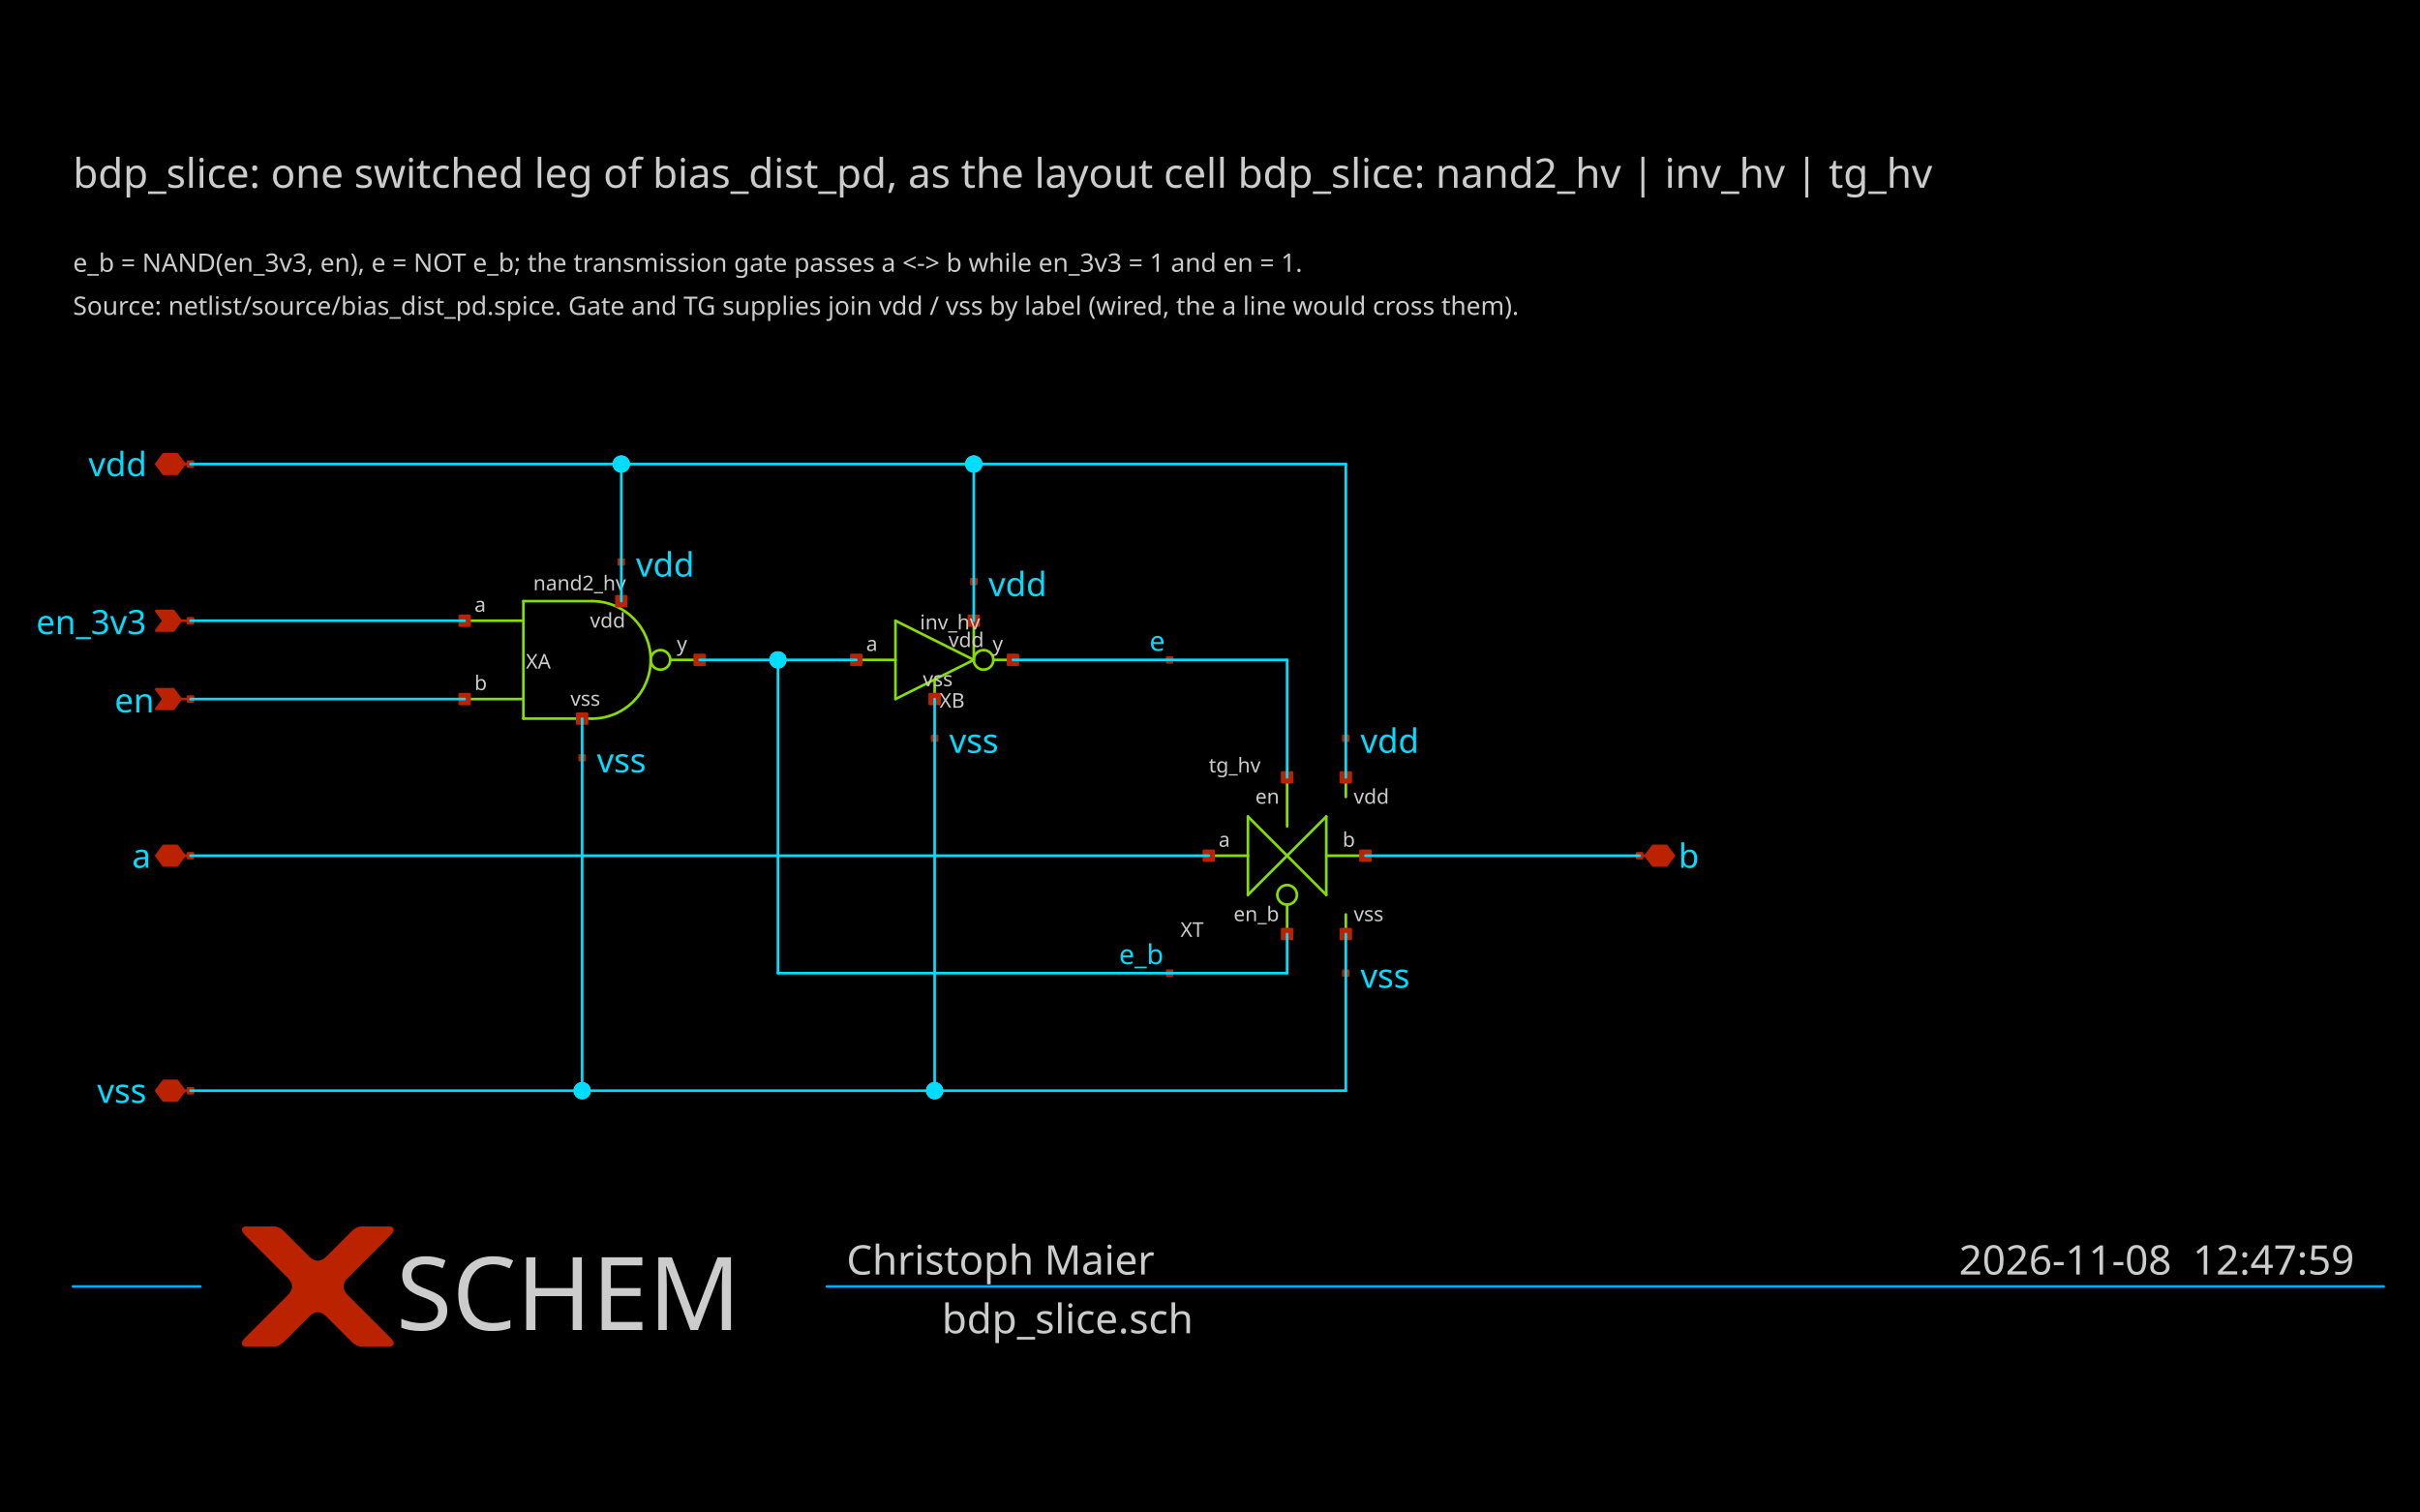
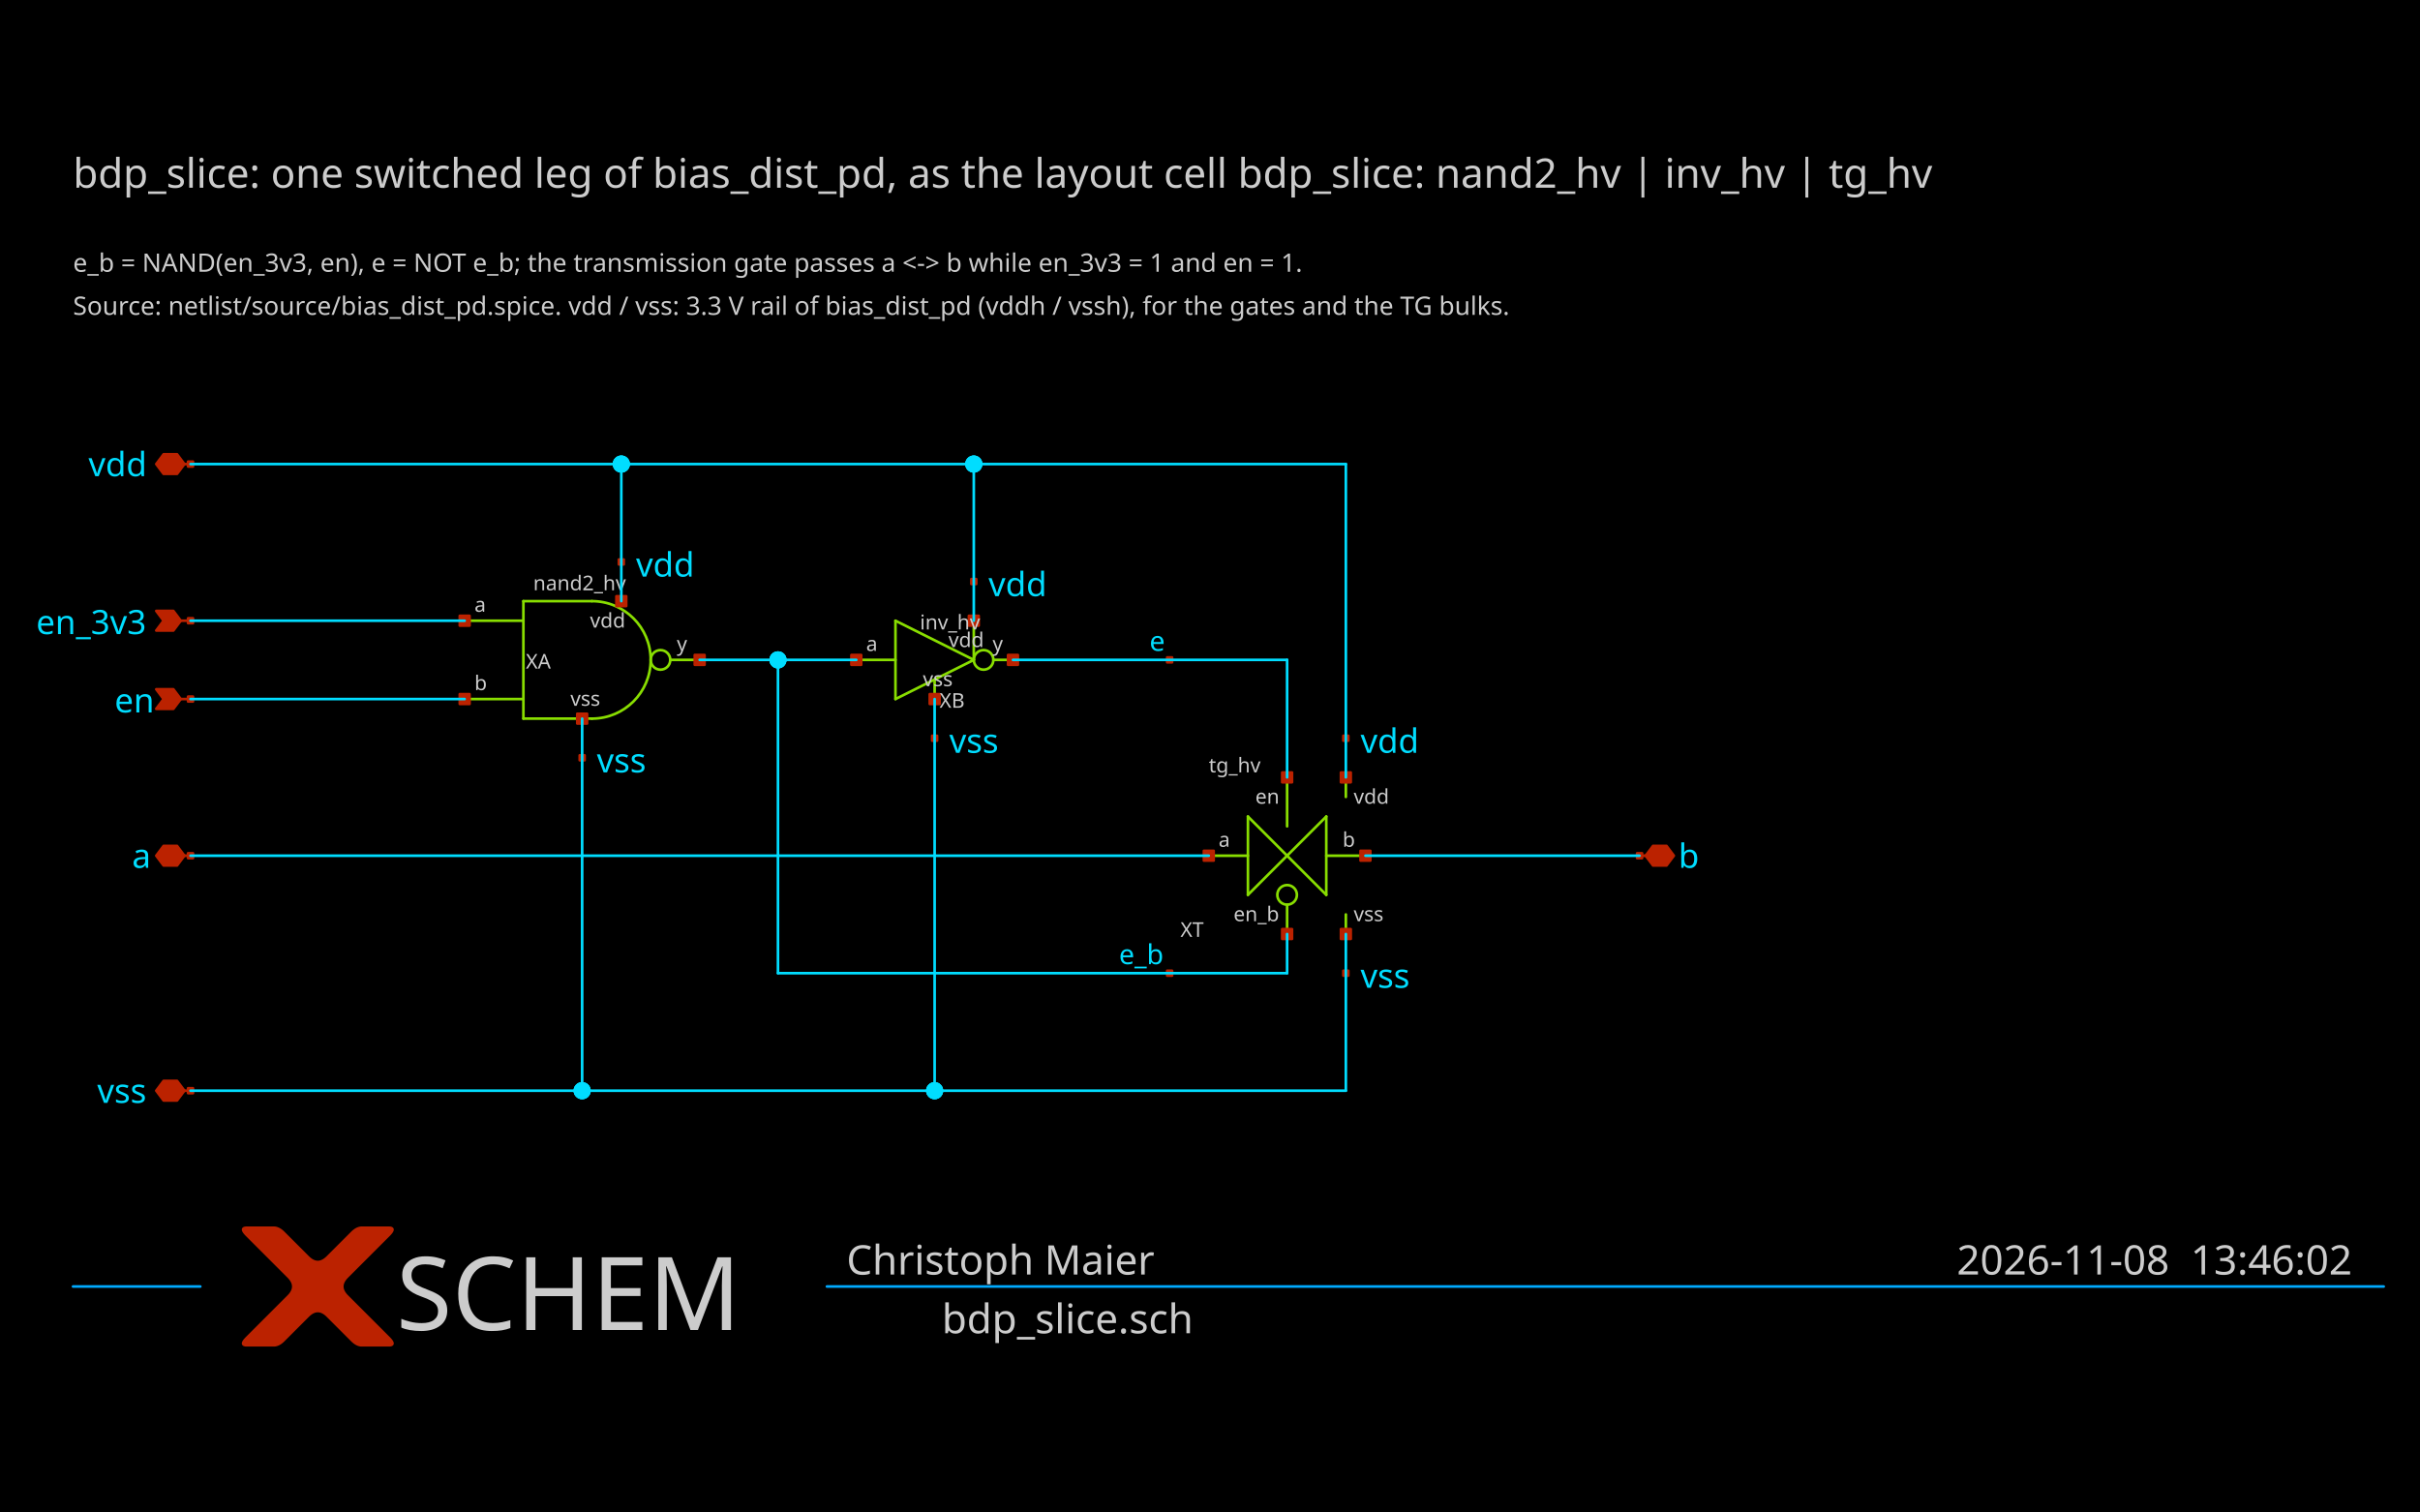
<svg xmlns="http://www.w3.org/2000/svg" width="1111" height="694" version="1.1">
  <style type="text/css">
.l0{
  fill: #000000;
  stroke: #000000;
  stroke-linecap:round;
  stroke-linejoin:round;
  stroke-width: 1.214;
}
.l1{
  fill: #00ddff;
  stroke: #00ddff;
  stroke-linecap:round;
  stroke-linejoin:round;
  stroke-width: 1.214;
}
.l2{
  fill: #4f4f4f; fill-opacity: 0.2;
  stroke: #4f4f4f;
  stroke-linecap:round;
  stroke-linejoin:round;
  stroke-width: 1.214;
}
.l3{
  fill: #cccccc; fill-opacity: 0.5;
  stroke: #cccccc;
  stroke-linecap:round;
  stroke-linejoin:round;
  stroke-width: 1.214;
}
.l4{
  fill: #88dd00;
  stroke: #88dd00;
  stroke-linecap:round;
  stroke-linejoin:round;
  stroke-width: 1.214;
}
.l5{
  fill: #bb2200;
  stroke: #bb2200;
  stroke-linecap:round;
  stroke-linejoin:round;
  stroke-width: 1.214;
}
.l6{
  fill: #00aaff; fill-opacity: 0.5;
  stroke: #00aaff;
  stroke-linecap:round;
  stroke-linejoin:round;
  stroke-width: 1.214;
}
.l7{
  fill: #ff0000; fill-opacity: 0.5;
  stroke: #ff0000;
  stroke-linecap:round;
  stroke-linejoin:round;
  stroke-width: 1.214;
}
.l8{
  fill: #ffff00; fill-opacity: 0.5;
  stroke: #ffff00;
  stroke-linecap:round;
  stroke-linejoin:round;
  stroke-width: 1.214;
}
.l9{
  fill: #ffffff; fill-opacity: 0.5;
  stroke: #ffffff;
  stroke-linecap:round;
  stroke-linejoin:round;
  stroke-width: 1.214;
}
.l10{
  fill: #ff00ff;
  stroke: #ff00ff;
  stroke-linecap:round;
  stroke-linejoin:round;
  stroke-width: 1.214;
}
.l11{
  fill: #00ff00; fill-opacity: 0.5;
  stroke: #00ff00;
  stroke-linecap:round;
  stroke-linejoin:round;
  stroke-width: 1.214;
}
.l12{
  fill: #0044ff; fill-opacity: 0.5;
  stroke: #0044ff;
  stroke-linecap:round;
  stroke-linejoin:round;
  stroke-width: 1.214;
}
.l13{
  fill: #aaaa00; fill-opacity: 0.5;
  stroke: #aaaa00;
  stroke-linecap:round;
  stroke-linejoin:round;
  stroke-width: 1.214;
}
.l14{
  fill: #aaccaa; fill-opacity: 0.2;
  stroke: #aaccaa;
  stroke-linecap:round;
  stroke-linejoin:round;
  stroke-width: 1.214;
}
.l15{
  fill: #ff7777; fill-opacity: 0.5;
  stroke: #ff7777;
  stroke-linecap:round;
  stroke-linejoin:round;
  stroke-width: 1.214;
}
.l16{
  fill: #bfff81; fill-opacity: 0.5;
  stroke: #bfff81;
  stroke-linecap:round;
  stroke-linejoin:round;
  stroke-width: 1.214;
}
.l17{
  fill: #00ffcc; fill-opacity: 0.2;
  stroke: #00ffcc;
  stroke-linecap:round;
  stroke-linejoin:round;
  stroke-width: 1.214;
}
.l18{
  fill: #ce0097; fill-opacity: 0.5;
  stroke: #ce0097;
  stroke-linecap:round;
  stroke-linejoin:round;
  stroke-width: 1.214;
}
.l19{
  fill: #d2d46b; fill-opacity: 0.2;
  stroke: #d2d46b;
  stroke-linecap:round;
  stroke-linejoin:round;
  stroke-width: 1.214;
}
.l20{
  fill: #ef6158; fill-opacity: 0.2;
  stroke: #ef6158;
  stroke-linecap:round;
  stroke-linejoin:round;
  stroke-width: 1.214;
}
.l21{
  fill: #fdb200; fill-opacity: 0.2;
  stroke: #fdb200;
  stroke-linecap:round;
  stroke-linejoin:round;
  stroke-width: 1.214;
}
text {font-family: Sans-Serif;}
</style>
  <rect class="l0" x="0" y="0" width="1111" height="694" />
  <path class="l4" d="M213.32 284.969L240.29 284.969" />
  <path class="l4" d="M213.32 320.929L240.29 320.929" />
  <path class="l4" d="M240.29 275.979L240.29 329.919" />
  <path class="l4" d="M240.29 329.919L271.755 329.919" />
  <path class="l4" d="M240.29 275.979L271.755 275.979" />
  <path class="l4" d="M307.715 302.949L321.199 302.949" />
  <path class="l4" style="fill:none;" d="M271.755 329.919 A26.97 26.97 0 0 0 271.755 275.979" />
  <circle class="l4" cx="303.22" cy="302.949" r="4.495" style="fill:none;" />
  <path class="l4" d="M411.099 284.969L411.099 320.929" />
  <path class="l4" d="M411.099 284.969L447.059 302.949" />
  <path class="l4" d="M411.099 320.929L447.059 302.949" />
  <path class="l4" d="M456.049 302.949L465.039 302.949" />
  <path class="l4" d="M393.119 302.949L411.099 302.949" />
  <path class="l4" d="M429.079 311.939L429.079 320.929" />
  <path class="l4" d="M447.059 284.969L447.059 302.949" />
  <circle class="l4" cx="451.554" cy="302.949" r="4.495" style="fill:none;" />
  <path class="l4" d="M572.918 374.869L572.918 410.829" />
  <path class="l4" d="M572.918 374.869L608.878 410.829" />
  <path class="l4" d="M572.918 410.829L608.878 374.869" />
  <path class="l4" d="M608.878 374.869L608.878 410.829" />
  <path class="l4" d="M554.938 392.849L572.918 392.849" />
  <path class="l4" d="M608.878 392.849L626.858 392.849" />
  <path class="l4" d="M590.898 356.889L590.898 379.364" />
  <path class="l4" d="M590.898 415.324L590.898 428.809" />
  <path class="l4" d="M617.868 356.889L617.868 365.879" />
  <path class="l4" d="M617.868 419.819L617.868 428.809" />
  <circle class="l4" cx="590.898" cy="410.829" r="4.495" style="fill:none;" />
  <path class="l5" d="M284.116 256.876L286.363 256.876L286.363 259.123L284.116 259.123L284.116 256.876z" />
  <path class="l5" d="M266.136 346.775L268.384 346.775L268.384 349.023L266.136 349.023L266.136 346.775z" />
  <path class="l5" d="M445.935 265.866L448.182 265.866L448.182 268.113L445.935 268.113L445.935 265.866z" />
  <path class="l5" d="M427.955 337.785L430.203 337.785L430.203 340.033L427.955 340.033L427.955 337.785z" />
  <path class="l5" d="M616.744 337.785L618.992 337.785L618.992 340.033L616.744 340.033L616.744 337.785z" />
  <path class="l5" d="M616.744 445.665L618.992 445.665L618.992 447.912L616.744 447.912L616.744 445.665z" />
  <path class="l5" d="M535.834 301.826L538.082 301.826L538.082 304.073L535.834 304.073L535.834 301.826z" />
  <path class="l5" d="M535.834 445.665L538.082 445.665L538.082 447.912L535.834 447.912L535.834 445.665z" />
  <path class="l5" d="M84.651 213.05L87.461 213.05" />
  <path class="l5" d="M75.1 217.545L71.728 213.05L75.1 208.555L81.28 208.555L84.651 213.05L81.28 217.545L75.1 217.545" />
  <path class="l5" d="M86.337 211.926L88.585 211.926L88.585 214.174L86.337 214.174L86.337 211.926z" />
  <path class="l5" d="M84.651 500.728L87.461 500.728" />
  <path class="l5" d="M75.1 505.223L71.728 500.728L75.1 496.233L81.28 496.233L84.651 500.728L81.28 505.223L75.1 505.223" />
  <path class="l5" d="M86.337 499.604L88.585 499.604L88.585 501.852L86.337 501.852L86.337 499.604z" />
  <path class="l5" d="M82.966 284.969L87.461 284.969" />
  <path class="l5" d="M82.966 284.969L79.595 280.474L71.728 280.474L75.1 284.969L71.728 289.464L79.595 289.464L82.966 284.969" />
  <path class="l5" d="M86.337 283.846L88.585 283.846L88.585 286.093L86.337 286.093L86.337 283.846z" />
  <path class="l5" d="M82.966 320.929L87.461 320.929" />
  <path class="l5" d="M82.966 320.929L79.595 316.434L71.728 316.434L75.1 320.929L71.728 325.424L79.595 325.424L82.966 320.929" />
  <path class="l5" d="M86.337 319.805L88.585 319.805L88.585 322.053L86.337 322.053L86.337 319.805z" />
  <path class="l5" d="M84.651 392.849L87.461 392.849" />
  <path class="l5" d="M75.1 397.344L71.728 392.849L75.1 388.354L81.28 388.354L84.651 392.849L81.28 397.344L75.1 397.344" />
  <path class="l5" d="M86.337 391.725L88.585 391.725L88.585 393.972L86.337 393.972L86.337 391.725z" />
  <path class="l5" d="M752.717 392.849L755.526 392.849" />
  <path class="l5" d="M765.078 397.344L768.449 392.849L765.078 388.354L758.898 388.354L755.526 392.849L758.898 397.344L765.078 397.344" />
  <path class="l5" d="M751.593 391.725L753.841 391.725L753.841 393.972L751.593 393.972L751.593 391.725z" />
  <path class="l5" d="M282.992 273.732L287.487 273.732L287.487 278.227L282.992 278.227L282.992 273.732z" />
  <path class="l5" d="M265.012 327.672L269.507 327.672L269.507 332.167L265.012 332.167L265.012 327.672z" />
  <path class="l5" d="M211.073 282.722L215.568 282.722L215.568 287.217L211.073 287.217L211.073 282.722z" />
  <path class="l5" d="M211.073 318.682L215.568 318.682L215.568 323.177L211.073 323.177L211.073 318.682z" />
  <path class="l5" d="M318.952 300.702L323.447 300.702L323.447 305.197L318.952 305.197L318.952 300.702z" />
  <path class="l5" d="M444.811 282.722L449.306 282.722L449.306 287.217L444.811 287.217L444.811 282.722z" />
  <path class="l5" d="M426.831 318.682L431.326 318.682L431.326 323.177L426.831 323.177L426.831 318.682z" />
  <path class="l5" d="M390.872 300.702L395.367 300.702L395.367 305.197L390.872 305.197L390.872 300.702z" />
  <path class="l5" d="M462.791 300.702L467.286 300.702L467.286 305.197L462.791 305.197L462.791 300.702z" />
  <path class="l5" d="M615.62 354.641L620.115 354.641L620.115 359.136L615.62 359.136L615.62 354.641z" />
  <path class="l5" d="M615.62 426.561L620.115 426.561L620.115 431.056L615.62 431.056L615.62 426.561z" />
  <path class="l5" d="M588.65 354.641L593.145 354.641L593.145 359.136L588.65 359.136L588.65 354.641z" />
  <path class="l5" d="M588.65 426.561L593.145 426.561L593.145 431.056L588.65 431.056L588.65 426.561z" />
  <path class="l5" d="M552.691 390.601L557.186 390.601L557.186 395.096L552.691 395.096L552.691 390.601z" />
  <path class="l5" d="M624.61 390.601L629.105 390.601L629.105 395.096L624.61 395.096L624.61 390.601z" />
  <path class="l5" d="M168.37 577.143L168.089 577.424L167.808 577.705L167.528 577.985L167.247 578.266L166.966 578.547L166.685 578.828L166.404 579.109L166.123 579.39L165.842 579.671L165.561 579.952L165.28 580.233L164.999 580.514L164.718 580.795L164.437 581.076L164.156 581.357L163.875 581.638L163.594 581.919L163.314 582.2L163.033 582.48L162.752 582.761L162.471 583.042L162.19 583.323L161.909 583.604L161.628 583.885L161.347 584.166L161.066 584.447L160.785 584.728L160.504 585.009L160.223 585.29L159.942 585.571L159.661 585.852L159.38 586.133L159.38 586.133L159.108 586.414L158.854 586.694L158.617 586.975L158.397 587.256L158.195 587.537L158.011 587.818L157.844 588.099L157.695 588.38L157.563 588.661L157.449 588.942L157.352 589.223L157.273 589.504L157.212 589.785L157.168 590.066L157.142 590.347L157.133 590.628L157.142 590.909L157.168 591.189L157.212 591.47L157.273 591.751L157.352 592.032L157.449 592.313L157.563 592.594L157.695 592.875L157.844 593.156L158.011 593.437L158.195 593.718L158.397 593.999L158.617 594.28L158.854 594.561L159.108 594.842L159.38 595.123L159.38 595.123L159.662 595.405L159.947 595.689L160.233 595.975L160.522 596.264L160.813 596.555L161.106 596.848L161.401 597.143L161.698 597.44L161.998 597.74L162.3 598.042L162.604 598.346L162.91 598.652L163.218 598.96L163.529 599.271L163.841 599.584L164.156 599.898L164.473 600.216L164.793 600.535L165.114 600.857L165.438 601.18L165.764 601.506L166.092 601.834L166.422 602.165L166.755 602.497L167.09 602.832L167.427 603.169L167.766 603.508L168.107 603.849L168.45 604.193L168.796 604.538L169.144 604.886L169.494 605.236L169.494 605.236L169.843 605.585L170.188 605.93L170.528 606.27L170.864 606.606L171.195 606.937L171.522 607.264L171.845 607.587L172.163 607.905L172.477 608.219L172.786 608.528L173.091 608.834L173.392 609.134L173.688 609.431L173.98 609.722L174.268 610.01L174.551 610.293L174.83 610.572L175.104 610.846L175.374 611.116L175.64 611.382L175.901 611.643L176.158 611.9L176.41 612.152L176.658 612.4L176.902 612.644L177.141 612.883L177.376 613.118L177.606 613.348L177.832 613.574L178.054 613.796L178.271 614.013L178.484 614.226L178.484 614.226L178.688 614.434L178.879 614.634L179.057 614.829L179.222 615.016L179.373 615.197L179.511 615.372L179.636 615.54L179.748 615.701L179.847 615.856L179.933 616.004L180.005 616.146L180.064 616.281L180.11 616.409L180.143 616.531L180.163 616.646L180.17 616.755L180.163 616.857L180.143 616.952L180.11 617.041L180.064 617.123L180.005 617.199L179.933 617.268L179.847 617.331L179.748 617.387L179.636 617.436L179.511 617.479L179.373 617.515L179.222 617.545L179.057 617.568L178.879 617.584L178.688 617.594L178.484 617.597L178.484 617.597L178.273 617.597L178.063 617.597L177.852 617.597L177.641 617.597L177.431 617.597L177.22 617.597L177.009 617.597L176.798 617.597L176.588 617.597L176.377 617.597L176.166 617.597L175.956 617.597L175.745 617.597L175.534 617.597L175.324 617.597L175.113 617.597L174.902 617.597L174.691 617.597L174.481 617.597L174.27 617.597L174.059 617.597L173.849 617.597L173.638 617.597L173.427 617.597L173.217 617.597L173.006 617.597L172.795 617.597L172.584 617.597L172.374 617.597L172.163 617.597L171.952 617.597L171.742 617.597L171.742 617.597L171.532 617.597L171.325 617.597L171.119 617.597L170.916 617.597L170.716 617.597L170.517 617.597L170.32 617.597L170.126 617.597L169.934 617.597L169.744 617.597L169.557 617.597L169.371 617.597L169.188 617.597L169.007 617.597L168.828 617.597L168.651 617.597L168.477 617.597L168.305 617.597L168.134 617.597L167.967 617.597L167.801 617.597L167.637 617.597L167.476 617.597L167.317 617.597L167.16 617.597L167.005 617.597L166.853 617.597L166.702 617.597L166.554 617.597L166.408 617.597L166.264 617.597L166.123 617.597L166.123 617.597L165.982 617.595L165.842 617.589L165.701 617.578L165.561 617.562L165.421 617.543L165.28 617.518L165.14 617.49L164.999 617.457L164.859 617.42L164.718 617.378L164.578 617.332L164.437 617.281L164.297 617.227L164.156 617.167L164.016 617.104L163.875 617.036L163.735 616.963L163.594 616.886L163.454 616.805L163.314 616.72L163.173 616.63L163.033 616.535L162.892 616.436L162.752 616.333L162.611 616.226L162.471 616.114L162.33 615.997L162.19 615.877L162.049 615.752L161.909 615.622L161.768 615.488L161.628 615.35L161.628 615.35L161.487 615.209L161.347 615.069L161.207 614.929L161.066 614.788L160.926 614.648L160.785 614.507L160.645 614.367L160.504 614.226L160.364 614.086L160.223 613.945L160.083 613.805L159.942 613.664L159.802 613.524L159.661 613.383L159.521 613.243L159.38 613.102L159.24 612.962L159.099 612.822L158.959 612.681L158.819 612.541L158.678 612.4L158.538 612.26L158.397 612.119L158.257 611.979L158.116 611.838L157.976 611.698L157.835 611.557L157.695 611.417L157.554 611.276L157.414 611.136L157.273 610.995L157.133 610.855L157.133 610.855L156.99 610.712L156.843 610.565L156.692 610.414L156.536 610.258L156.376 610.098L156.211 609.933L156.042 609.764L155.869 609.591L155.691 609.413L155.509 609.231L155.322 609.044L155.131 608.853L154.936 608.658L154.736 608.458L154.532 608.254L154.324 608.046L154.111 607.833L153.893 607.615L153.672 607.394L153.446 607.168L153.215 606.937L152.98 606.702L152.741 606.463L152.497 606.22L152.249 605.972L151.997 605.719L151.74 605.462L151.479 605.201L151.214 604.936L150.944 604.666L150.669 604.391L150.39 604.113L150.39 604.113L150.11 603.84L149.829 603.586L149.548 603.349L149.267 603.129L148.986 602.927L148.705 602.743L148.424 602.576L148.143 602.427L147.862 602.295L147.581 602.181L147.3 602.085L147.019 602.005L146.738 601.944L146.457 601.9L146.176 601.874L145.896 601.865L145.615 601.874L145.334 601.9L145.053 601.944L144.772 602.005L144.491 602.085L144.21 602.181L143.929 602.295L143.648 602.427L143.367 602.576L143.086 602.743L142.805 602.927L142.524 603.129L142.243 603.349L141.962 603.586L141.681 603.84L141.401 604.113L141.401 604.113L141.122 604.391L140.847 604.666L140.577 604.936L140.312 605.201L140.051 605.462L139.794 605.719L139.542 605.972L139.294 606.22L139.05 606.463L138.811 606.702L138.576 606.937L138.345 607.168L138.119 607.394L137.898 607.615L137.68 607.833L137.467 608.046L137.259 608.254L137.055 608.458L136.855 608.658L136.66 608.853L136.469 609.044L136.282 609.231L136.1 609.413L135.922 609.591L135.749 609.764L135.58 609.933L135.415 610.098L135.255 610.258L135.099 610.414L134.948 610.565L134.801 610.712L134.658 610.855L134.658 610.855L134.518 610.995L134.377 611.136L134.237 611.276L134.096 611.417L133.956 611.557L133.815 611.698L133.675 611.838L133.534 611.979L133.394 612.119L133.253 612.26L133.113 612.4L132.972 612.541L132.832 612.681L132.692 612.822L132.551 612.962L132.411 613.102L132.27 613.243L132.13 613.383L131.989 613.524L131.849 613.664L131.708 613.805L131.568 613.945L131.427 614.086L131.287 614.226L131.146 614.367L131.006 614.507L130.865 614.648L130.725 614.788L130.584 614.929L130.444 615.069L130.304 615.209L130.163 615.35L130.163 615.35L130.023 615.488L129.882 615.622L129.742 615.752L129.601 615.877L129.461 615.997L129.32 616.114L129.18 616.226L129.039 616.333L128.899 616.436L128.758 616.535L128.618 616.63L128.477 616.72L128.337 616.805L128.197 616.886L128.056 616.963L127.916 617.036L127.775 617.104L127.635 617.167L127.494 617.227L127.354 617.281L127.213 617.332L127.073 617.378L126.932 617.42L126.792 617.457L126.651 617.49L126.511 617.518L126.37 617.543L126.23 617.562L126.09 617.578L125.949 617.589L125.809 617.595L125.668 617.597L125.668 617.597L125.527 617.597L125.383 617.597L125.237 617.597L125.089 617.597L124.938 617.597L124.786 617.597L124.631 617.597L124.474 617.597L124.315 617.597L124.154 617.597L123.99 617.597L123.824 617.597L123.657 617.597L123.486 617.597L123.314 617.597L123.14 617.597L122.963 617.597L122.784 617.597L122.603 617.597L122.42 617.597L122.234 617.597L122.047 617.597L121.857 617.597L121.665 617.597L121.471 617.597L121.274 617.597L121.075 617.597L120.875 617.597L120.672 617.597L120.466 617.597L120.259 617.597L120.049 617.597L120.049 617.597L119.839 617.597L119.628 617.597L119.417 617.597L119.207 617.597L118.996 617.597L118.785 617.597L118.574 617.597L118.364 617.597L118.153 617.597L117.942 617.597L117.732 617.597L117.521 617.597L117.31 617.597L117.1 617.597L116.889 617.597L116.678 617.597L116.467 617.597L116.257 617.597L116.046 617.597L115.835 617.597L115.625 617.597L115.414 617.597L115.203 617.597L114.993 617.597L114.782 617.597L114.571 617.597L114.36 617.597L114.15 617.597L113.939 617.597L113.728 617.597L113.518 617.597L113.307 617.597L113.307 617.597L113.103 617.594L112.912 617.584L112.734 617.568L112.569 617.545L112.418 617.515L112.28 617.479L112.155 617.436L112.043 617.387L111.944 617.331L111.858 617.268L111.786 617.199L111.727 617.123L111.681 617.041L111.648 616.952L111.628 616.857L111.621 616.755L111.628 616.646L111.648 616.531L111.681 616.409L111.727 616.281L111.786 616.146L111.858 616.004L111.944 615.856L112.043 615.701L112.155 615.54L112.28 615.372L112.418 615.197L112.569 615.016L112.734 614.829L112.912 614.634L113.103 614.434L113.307 614.226L113.307 614.226L113.52 614.013L113.737 613.796L113.959 613.574L114.185 613.348L114.415 613.118L114.65 612.883L114.889 612.644L115.133 612.4L115.381 612.152L115.633 611.9L115.89 611.643L116.151 611.382L116.417 611.116L116.687 610.846L116.961 610.572L117.24 610.293L117.523 610.01L117.811 609.722L118.103 609.431L118.399 609.134L118.7 608.834L119.005 608.528L119.314 608.219L119.628 607.905L119.946 607.587L120.269 607.264L120.596 606.937L120.927 606.606L121.263 606.27L121.603 605.93L121.948 605.585L122.297 605.236L122.297 605.236L122.647 604.886L122.995 604.538L123.341 604.193L123.684 603.849L124.025 603.508L124.364 603.169L124.701 602.832L125.036 602.497L125.369 602.165L125.699 601.834L126.027 601.506L126.353 601.18L126.677 600.857L126.998 600.535L127.318 600.216L127.635 599.898L127.95 599.584L128.262 599.271L128.573 598.96L128.881 598.652L129.187 598.346L129.491 598.042L129.793 597.74L130.093 597.44L130.39 597.143L130.685 596.848L130.978 596.555L131.269 596.264L131.558 595.975L131.844 595.689L132.129 595.405L132.411 595.123L132.411 595.123L132.683 594.842L132.937 594.561L133.174 594.28L133.394 593.999L133.596 593.718L133.78 593.437L133.947 593.156L134.096 592.875L134.228 592.594L134.342 592.313L134.439 592.032L134.518 591.751L134.579 591.47L134.623 591.189L134.649 590.909L134.658 590.628L134.649 590.347L134.623 590.066L134.579 589.785L134.518 589.504L134.439 589.223L134.342 588.942L134.228 588.661L134.096 588.38L133.947 588.099L133.78 587.818L133.596 587.537L133.394 587.256L133.174 586.975L132.937 586.694L132.683 586.414L132.411 586.133L132.411 586.133L132.129 585.851L131.844 585.566L131.558 585.28L131.269 584.991L130.978 584.7L130.685 584.407L130.39 584.112L130.093 583.815L129.793 583.515L129.491 583.214L129.187 582.91L128.881 582.603L128.573 582.295L128.262 581.984L127.95 581.672L127.635 581.357L127.318 581.04L126.998 580.72L126.677 580.399L126.353 580.075L126.027 579.749L125.699 579.421L125.369 579.091L125.036 578.758L124.701 578.423L124.364 578.086L124.025 577.747L123.684 577.406L123.341 577.063L122.995 576.717L122.647 576.369L122.297 576.019L122.297 576.019L121.948 575.67L121.603 575.325L121.263 574.985L120.927 574.649L120.596 574.318L120.269 573.991L119.946 573.668L119.628 573.35L119.314 573.036L119.005 572.727L118.7 572.422L118.399 572.121L118.103 571.825L117.811 571.533L117.523 571.245L117.24 570.962L116.961 570.683L116.687 570.409L116.417 570.139L116.151 569.873L115.89 569.612L115.633 569.355L115.381 569.103L115.133 568.855L114.889 568.611L114.65 568.372L114.415 568.137L114.185 567.907L113.959 567.681L113.737 567.459L113.52 567.242L113.307 567.029L113.307 567.029L113.103 566.822L112.912 566.621L112.734 566.426L112.569 566.239L112.418 566.058L112.28 565.883L112.155 565.715L112.043 565.554L111.944 565.399L111.858 565.251L111.786 565.11L111.727 564.975L111.681 564.846L111.648 564.724L111.628 564.609L111.621 564.501L111.628 564.398L111.648 564.303L111.681 564.214L111.727 564.132L111.786 564.056L111.858 563.987L111.944 563.924L112.043 563.868L112.155 563.819L112.28 563.776L112.418 563.74L112.569 563.71L112.734 563.687L112.912 563.671L113.103 563.661L113.307 563.658L113.307 563.658L113.518 563.658L113.728 563.658L113.939 563.658L114.15 563.658L114.36 563.658L114.571 563.658L114.782 563.658L114.993 563.658L115.203 563.658L115.414 563.658L115.625 563.658L115.835 563.658L116.046 563.658L116.257 563.658L116.467 563.658L116.678 563.658L116.889 563.658L117.1 563.658L117.31 563.658L117.521 563.658L117.732 563.658L117.942 563.658L118.153 563.658L118.364 563.658L118.574 563.658L118.785 563.658L118.996 563.658L119.207 563.658L119.417 563.658L119.628 563.658L119.839 563.658L120.049 563.658L120.049 563.658L120.259 563.658L120.466 563.658L120.672 563.658L120.875 563.658L121.075 563.658L121.274 563.658L121.471 563.658L121.665 563.658L121.857 563.658L122.047 563.658L122.234 563.658L122.42 563.658L122.603 563.658L122.784 563.658L122.963 563.658L123.14 563.658L123.314 563.658L123.486 563.658L123.657 563.658L123.824 563.658L123.99 563.658L124.154 563.658L124.315 563.658L124.474 563.658L124.631 563.658L124.786 563.658L124.938 563.658L125.089 563.658L125.237 563.658L125.383 563.658L125.527 563.658L125.668 563.658L125.668 563.658L125.809 563.66L125.949 563.667L126.09 563.677L126.23 563.693L126.37 563.713L126.511 563.737L126.651 563.765L126.792 563.798L126.932 563.836L127.073 563.877L127.213 563.923L127.354 563.974L127.494 564.029L127.635 564.088L127.775 564.152L127.916 564.22L128.056 564.292L128.197 564.369L128.337 564.45L128.477 564.536L128.618 564.626L128.758 564.72L128.899 564.819L129.039 564.922L129.18 565.03L129.32 565.141L129.461 565.258L129.601 565.378L129.742 565.504L129.882 565.633L130.023 565.767L130.163 565.905L130.163 565.905L130.304 566.046L130.444 566.186L130.584 566.327L130.725 566.467L130.865 566.608L131.006 566.748L131.146 566.889L131.287 567.029L131.427 567.169L131.568 567.31L131.708 567.45L131.849 567.591L131.989 567.731L132.13 567.872L132.27 568.012L132.411 568.153L132.551 568.293L132.692 568.434L132.832 568.574L132.972 568.715L133.113 568.855L133.253 568.996L133.394 569.136L133.534 569.276L133.675 569.417L133.815 569.557L133.956 569.698L134.096 569.838L134.237 569.979L134.377 570.119L134.518 570.26L134.658 570.4L134.658 570.4L134.801 570.543L134.948 570.69L135.099 570.841L135.255 570.997L135.415 571.157L135.58 571.322L135.749 571.491L135.922 571.664L136.1 571.842L136.282 572.024L136.469 572.211L136.66 572.402L136.855 572.597L137.055 572.797L137.259 573.001L137.467 573.21L137.68 573.422L137.898 573.64L138.119 573.861L138.345 574.087L138.576 574.318L138.811 574.553L139.05 574.792L139.294 575.036L139.542 575.284L139.794 575.536L140.051 575.793L140.312 576.054L140.577 576.32L140.847 576.59L141.122 576.864L141.401 577.143L141.401 577.143L141.681 577.415L141.962 577.669L142.243 577.906L142.524 578.126L142.805 578.328L143.086 578.512L143.367 578.679L143.648 578.828L143.929 578.96L144.21 579.074L144.491 579.171L144.772 579.25L145.053 579.311L145.334 579.355L145.615 579.381L145.896 579.39L146.176 579.381L146.457 579.355L146.738 579.311L147.019 579.25L147.3 579.171L147.581 579.074L147.862 578.96L148.143 578.828L148.424 578.679L148.705 578.512L148.986 578.328L149.267 578.126L149.548 577.906L149.829 577.669L150.11 577.415L150.39 577.143L150.39 577.143L150.669 576.864L150.944 576.59L151.214 576.32L151.479 576.054L151.74 575.793L151.997 575.536L152.249 575.284L152.497 575.036L152.741 574.792L152.98 574.553L153.215 574.318L153.446 574.087L153.672 573.861L153.893 573.64L154.111 573.422L154.324 573.21L154.532 573.001L154.736 572.797L154.936 572.597L155.131 572.402L155.322 572.211L155.509 572.024L155.691 571.842L155.869 571.664L156.042 571.491L156.211 571.322L156.376 571.157L156.536 570.997L156.692 570.841L156.843 570.69L156.99 570.543L157.133 570.4L157.133 570.4L157.273 570.26L157.414 570.119L157.554 569.979L157.695 569.838L157.835 569.698L157.976 569.557L158.116 569.417L158.257 569.276L158.397 569.136L158.538 568.996L158.678 568.855L158.819 568.715L158.959 568.574L159.099 568.434L159.24 568.293L159.38 568.153L159.521 568.012L159.661 567.872L159.802 567.731L159.942 567.591L160.083 567.45L160.223 567.31L160.364 567.169L160.504 567.029L160.645 566.889L160.785 566.748L160.926 566.608L161.066 566.467L161.207 566.327L161.347 566.186L161.487 566.046L161.628 565.905L161.628 565.905L161.768 565.767L161.909 565.633L162.049 565.504L162.19 565.378L162.33 565.258L162.471 565.141L162.611 565.03L162.752 564.922L162.892 564.819L163.033 564.72L163.173 564.626L163.314 564.536L163.454 564.45L163.594 564.369L163.735 564.292L163.875 564.22L164.016 564.152L164.156 564.088L164.297 564.029L164.437 563.974L164.578 563.923L164.718 563.877L164.859 563.836L164.999 563.798L165.14 563.765L165.28 563.737L165.421 563.713L165.561 563.693L165.701 563.677L165.842 563.667L165.982 563.66L166.123 563.658L166.123 563.658L166.264 563.658L166.408 563.658L166.554 563.658L166.702 563.658L166.853 563.658L167.005 563.658L167.16 563.658L167.317 563.658L167.476 563.658L167.637 563.658L167.801 563.658L167.967 563.658L168.134 563.658L168.305 563.658L168.477 563.658L168.651 563.658L168.828 563.658L169.007 563.658L169.188 563.658L169.371 563.658L169.557 563.658L169.744 563.658L169.934 563.658L170.126 563.658L170.32 563.658L170.517 563.658L170.716 563.658L170.916 563.658L171.119 563.658L171.325 563.658L171.532 563.658L171.742 563.658L171.742 563.658L171.952 563.658L172.163 563.658L172.374 563.658L172.584 563.658L172.795 563.658L173.006 563.658L173.217 563.658L173.427 563.658L173.638 563.658L173.849 563.658L174.059 563.658L174.27 563.658L174.481 563.658L174.691 563.658L174.902 563.658L175.113 563.658L175.324 563.658L175.534 563.658L175.745 563.658L175.956 563.658L176.166 563.658L176.377 563.658L176.588 563.658L176.798 563.658L177.009 563.658L177.22 563.658L177.431 563.658L177.641 563.658L177.852 563.658L178.063 563.658L178.273 563.658L178.484 563.658L178.484 563.658L178.688 563.661L178.879 563.671L179.057 563.687L179.222 563.71L179.373 563.74L179.511 563.776L179.636 563.819L179.748 563.868L179.847 563.924L179.933 563.987L180.005 564.056L180.064 564.132L180.11 564.214L180.143 564.303L180.163 564.398L180.17 564.501L180.163 564.609L180.143 564.724L180.11 564.846L180.064 564.975L180.005 565.11L179.933 565.251L179.847 565.399L179.748 565.554L179.636 565.715L179.511 565.883L179.373 566.058L179.222 566.239L179.057 566.426L178.879 566.621L178.688 566.822L178.484 567.029L178.484 567.029L178.27 567.243L178.049 567.464L177.822 567.691L177.589 567.924L177.348 568.165L177.101 568.412L176.848 568.665L176.588 568.925L176.321 569.192L176.048 569.465L175.768 569.745L175.482 570.031L175.189 570.324L174.889 570.624L174.583 570.93L174.27 571.243L173.951 571.562L173.625 571.888L173.292 572.221L172.953 572.56L172.607 572.906L172.255 573.258L171.896 573.617L171.531 573.982L171.159 574.354L170.78 574.733L170.395 575.118L170.003 575.51L169.605 575.908L169.2 576.313L168.788 576.725L168.37 577.143" />
  <path class="l6" d="M379.634 590.628L1094.34 590.628" />
  <path class="l6" d="M33.521 590.628L91.956 590.628" />
  <text fill="#00ddff" xml:space="preserve" font-size="15.427" transform="translate(291.982, 264.703)">vdd</text>
  <text fill="#00ddff" xml:space="preserve" font-size="15.427" transform="translate(274.002, 354.602)">vss</text>
  <text fill="#00ddff" xml:space="preserve" font-size="15.427" transform="translate(453.801, 273.693)">vdd</text>
  <text fill="#00ddff" xml:space="preserve" font-size="15.427" transform="translate(435.821, 345.612)">vss</text>
  <text fill="#00ddff" xml:space="preserve" font-size="15.427" transform="translate(624.61, 345.612)">vdd</text>
  <text fill="#00ddff" xml:space="preserve" font-size="15.427" transform="translate(624.61, 453.492)">vss</text>
  <text fill="#00ddff" xml:space="preserve" font-size="12.622" transform="translate(527.711, 298.809)">e</text>
  <text fill="#00ddff" xml:space="preserve" font-size="12.622" transform="translate(513.711, 442.648)">e_b</text>
  <text fill="#00ddff" xml:space="preserve" font-size="15.427" transform="translate(40.6214, 218.629)">vdd</text>
  <text fill="#00ddff" xml:space="preserve" font-size="15.427" transform="translate(44.6214, 506.308)">vss</text>
  <text fill="#00ddff" xml:space="preserve" font-size="15.427" transform="translate(16.6047, 291.111)">en_3v3</text>
  <text fill="#00ddff" xml:space="preserve" font-size="15.427" transform="translate(52.6047, 327.07)">en</text>
  <text fill="#00ddff" xml:space="preserve" font-size="15.427" transform="translate(60.6214, 398.428)">a</text>
  <text fill="#00ddff" xml:space="preserve" font-size="15.427" transform="translate(770.556, 398.428)">b</text>
  <text fill="#cccccc" xml:space="preserve" font-size="9.35" transform="translate(270.856, 288.129)">vdd</text>
  <text fill="#cccccc" xml:space="preserve" font-size="9.35" transform="translate(261.866, 324.025)">vss</text>
  <text fill="#cccccc" xml:space="preserve" font-size="9.35" transform="translate(241.414, 306.944)">XA</text>
  <text fill="#cccccc" xml:space="preserve" font-size="9.35" transform="translate(244.785, 270.984)">nand2_hv</text>
  <text fill="#cccccc" xml:space="preserve" font-size="9.35" transform="translate(217.815, 280.873)">a</text>
  <text fill="#cccccc" xml:space="preserve" font-size="9.35" transform="translate(217.815, 316.833)">b</text>
  <text fill="#cccccc" xml:space="preserve" font-size="9.35" transform="translate(310.705, 298.853)">y</text>
  <text fill="#cccccc" xml:space="preserve" font-size="9.35" transform="translate(435.453, 297.055)">vdd</text>
  <text fill="#cccccc" xml:space="preserve" font-size="9.35" transform="translate(423.685, 315.035)">vss</text>
  <text fill="#cccccc" xml:space="preserve" font-size="9.35" transform="translate(397.614, 298.853)">a</text>
  <text fill="#cccccc" xml:space="preserve" font-size="9.35" transform="translate(455.667, 298.853)">y</text>
  <text fill="#cccccc" xml:space="preserve" font-size="9.35" transform="translate(431.326, 324.924)">XB</text>
  <text fill="#cccccc" xml:space="preserve" font-size="9.35" transform="translate(422.336, 288.964)">inv_hv</text>
  <text fill="#cccccc" xml:space="preserve" font-size="9.35" transform="translate(621.464, 368.974)">vdd</text>
  <text fill="#cccccc" xml:space="preserve" font-size="9.35" transform="translate(621.464, 422.914)">vss</text>
  <text fill="#cccccc" xml:space="preserve" font-size="9.35" transform="translate(576.302, 368.974)">en</text>
  <text fill="#cccccc" xml:space="preserve" font-size="9.35" transform="translate(566.302, 422.914)">en_b</text>
  <text fill="#cccccc" xml:space="preserve" font-size="9.35" transform="translate(559.433, 388.752)">a</text>
  <text fill="#cccccc" xml:space="preserve" font-size="9.35" transform="translate(616.363, 388.752)">b</text>
  <text fill="#cccccc" xml:space="preserve" font-size="9.35" transform="translate(541.938, 430.106)">XT</text>
  <text fill="#cccccc" xml:space="preserve" font-size="9.35" transform="translate(554.938, 354.59)">tg_hv</text>
  <text fill="#cccccc" xml:space="preserve" font-size="18.699" transform="translate(388.624, 612.101)">         bdp_slice.sch</text>
  <text fill="#cccccc" xml:space="preserve" font-size="18.699" transform="translate(388.624, 585.131)">Christoph Maier</text>
-   <text fill="#cccccc" xml:space="preserve" font-size="18.699" transform="translate(899.335, 585.131)">2026-11-08  12:47:59</text>
+   <text fill="#cccccc" xml:space="preserve" font-size="18.699" transform="translate(898.335, 585.131)">2026-11-08  13:46:02</text>
  <text fill="#cccccc" xml:space="preserve" font-size="46.748" transform="translate(181.855, 610.6)">SCHEM</text>
  <path class="l1" d="M87.461 284.969L213.32 284.969" />
  <path class="l1" d="M87.461 320.929L213.32 320.929" />
  <path class="l1" d="M321.199 302.949L357.159 302.949" />
  <path class="l1" d="M357.159 302.949L393.119 302.949" />
  <path class="l1" d="M357.159 302.949L357.159 446.788" />
  <path class="l1" d="M357.159 446.788L590.898 446.788" />
  <path class="l1" d="M590.898 428.809L590.898 446.788" />
  <path class="l1" d="M465.039 302.949L590.898 302.949" />
  <path class="l1" d="M590.898 302.949L590.898 356.889" />
  <path class="l1" d="M87.461 392.849L554.938 392.849" />
  <path class="l1" d="M626.858 392.849L752.717 392.849" />
  <path class="l1" d="M267.26 329.919L267.26 500.728" />
  <path class="l1" d="M429.079 320.929L429.079 500.728" />
  <path class="l1" d="M617.868 428.809L617.868 500.728" />
  <path class="l1" d="M429.079 500.728L617.868 500.728" />
  <path class="l1" d="M87.461 500.728L267.26 500.728" />
  <path class="l1" d="M267.26 500.728L429.079 500.728" />
  <path class="l1" d="M617.868 213.05L617.868 356.889" />
  <path class="l1" d="M447.059 213.05L617.868 213.05" />
  <path class="l1" d="M285.24 213.05L285.24 275.979" />
  <path class="l1" d="M87.461 213.05L285.24 213.05" />
  <path class="l1" d="M447.059 213.05L447.059 284.969" />
  <path class="l1" d="M285.24 213.05L447.059 213.05" />
  <circle class="l1" cx="285.24" cy="213.05" r="3.326" />
  <circle class="l1" cx="447.059" cy="213.05" r="3.326" />
  <circle class="l1" cx="285.24" cy="213.05" r="3.326" />
  <circle class="l1" cx="285.24" cy="213.05" r="3.326" />
  <circle class="l1" cx="267.26" cy="500.728" r="3.326" />
  <circle class="l1" cx="429.079" cy="500.728" r="3.326" />
  <circle class="l1" cx="267.26" cy="500.728" r="3.326" />
  <circle class="l1" cx="267.26" cy="500.728" r="3.326" />
  <circle class="l1" cx="357.159" cy="302.949" r="3.326" />
  <circle class="l1" cx="357.159" cy="302.949" r="3.326" />
  <circle class="l1" cx="357.159" cy="302.949" r="3.326" />
  <circle class="l1" cx="447.059" cy="213.05" r="3.326" />
  <circle class="l1" cx="447.059" cy="213.05" r="3.326" />
  <circle class="l1" cx="429.079" cy="500.728" r="3.326" />
  <circle class="l1" cx="429.079" cy="500.728" r="3.326" />
  <text fill="#cccccc" xml:space="preserve" font-size="18.699" transform="translate(33.5212, 86.1894)">bdp_slice: one switched leg of bias_dist_pd, as the layout cell bdp_slice: nand2_hv | inv_hv | tg_hv</text>
  <text fill="#cccccc" xml:space="preserve" font-size="11.687" transform="translate(33.5212, 124.772)">e_b = NAND(en_3v3, en), e = NOT e_b; the transmission gate passes a &lt;-&gt; b while en_3v3 = 1 and en = 1.</text>
-   <text fill="#cccccc" xml:space="preserve" font-size="11.687" transform="translate(33.5212, 144.55)">Source: netlist/source/bias_dist_pd.spice. Gate and TG supplies join vdd / vss by label (wired, the a line would cross them).</text>
+   <text fill="#cccccc" xml:space="preserve" font-size="11.687" transform="translate(33.5212, 144.55)">Source: netlist/source/bias_dist_pd.spice. vdd / vss: 3.3 V rail of bias_dist_pd (vddh / vssh), for the gates and the TG bulks.</text>
</svg>
